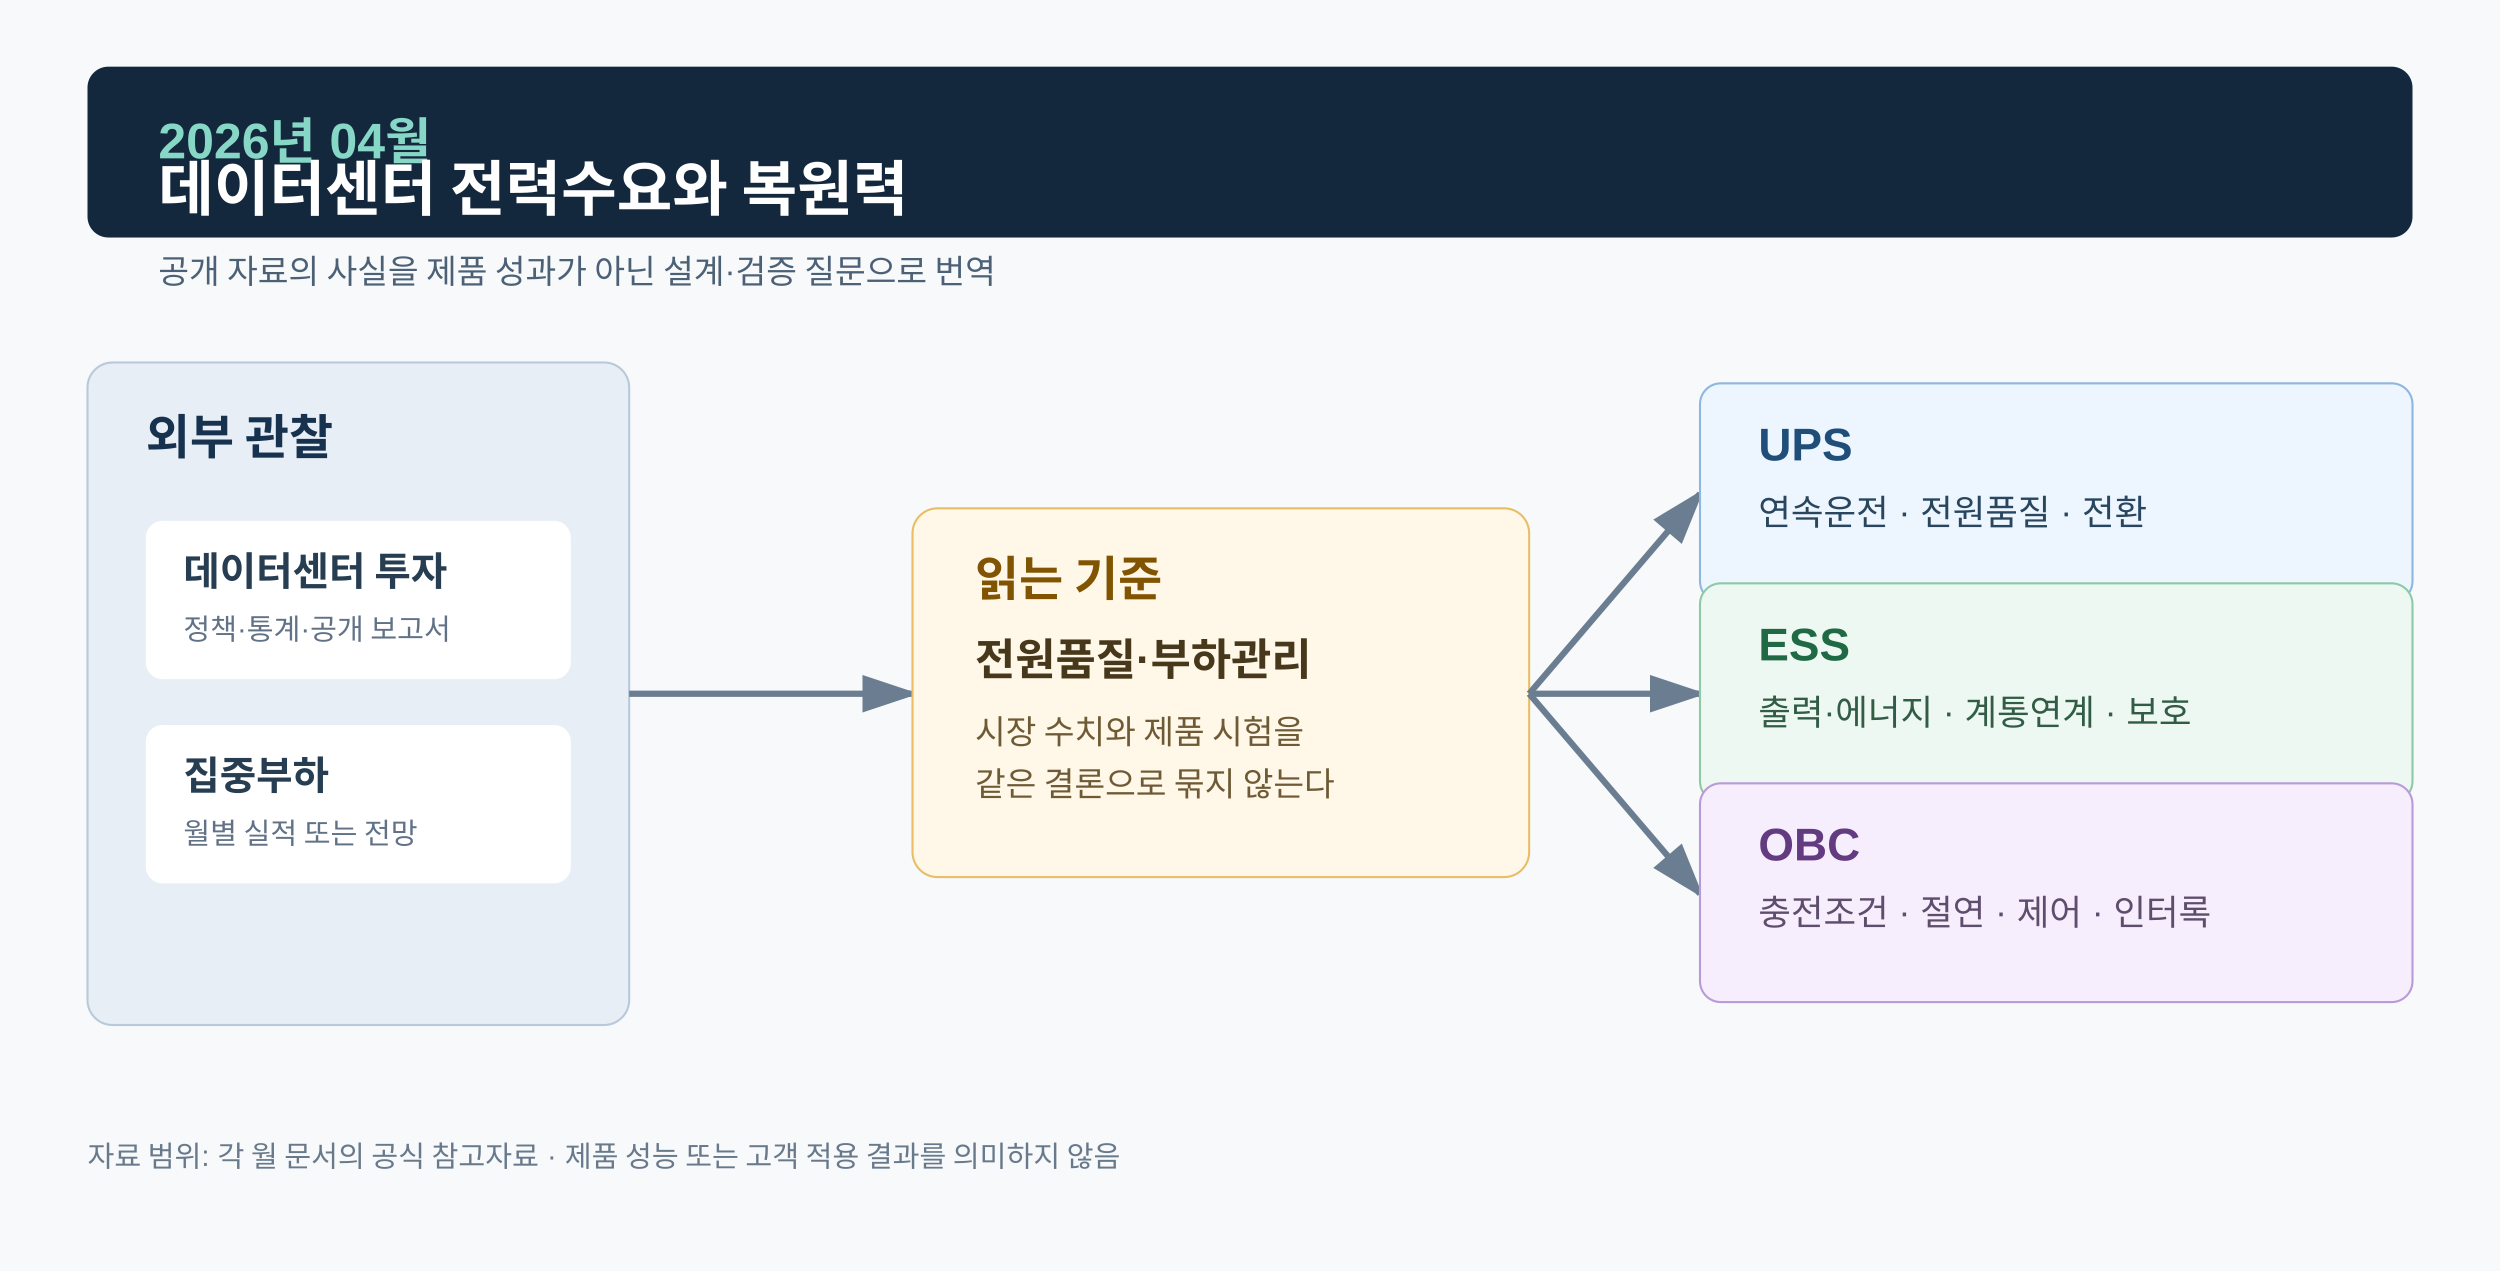
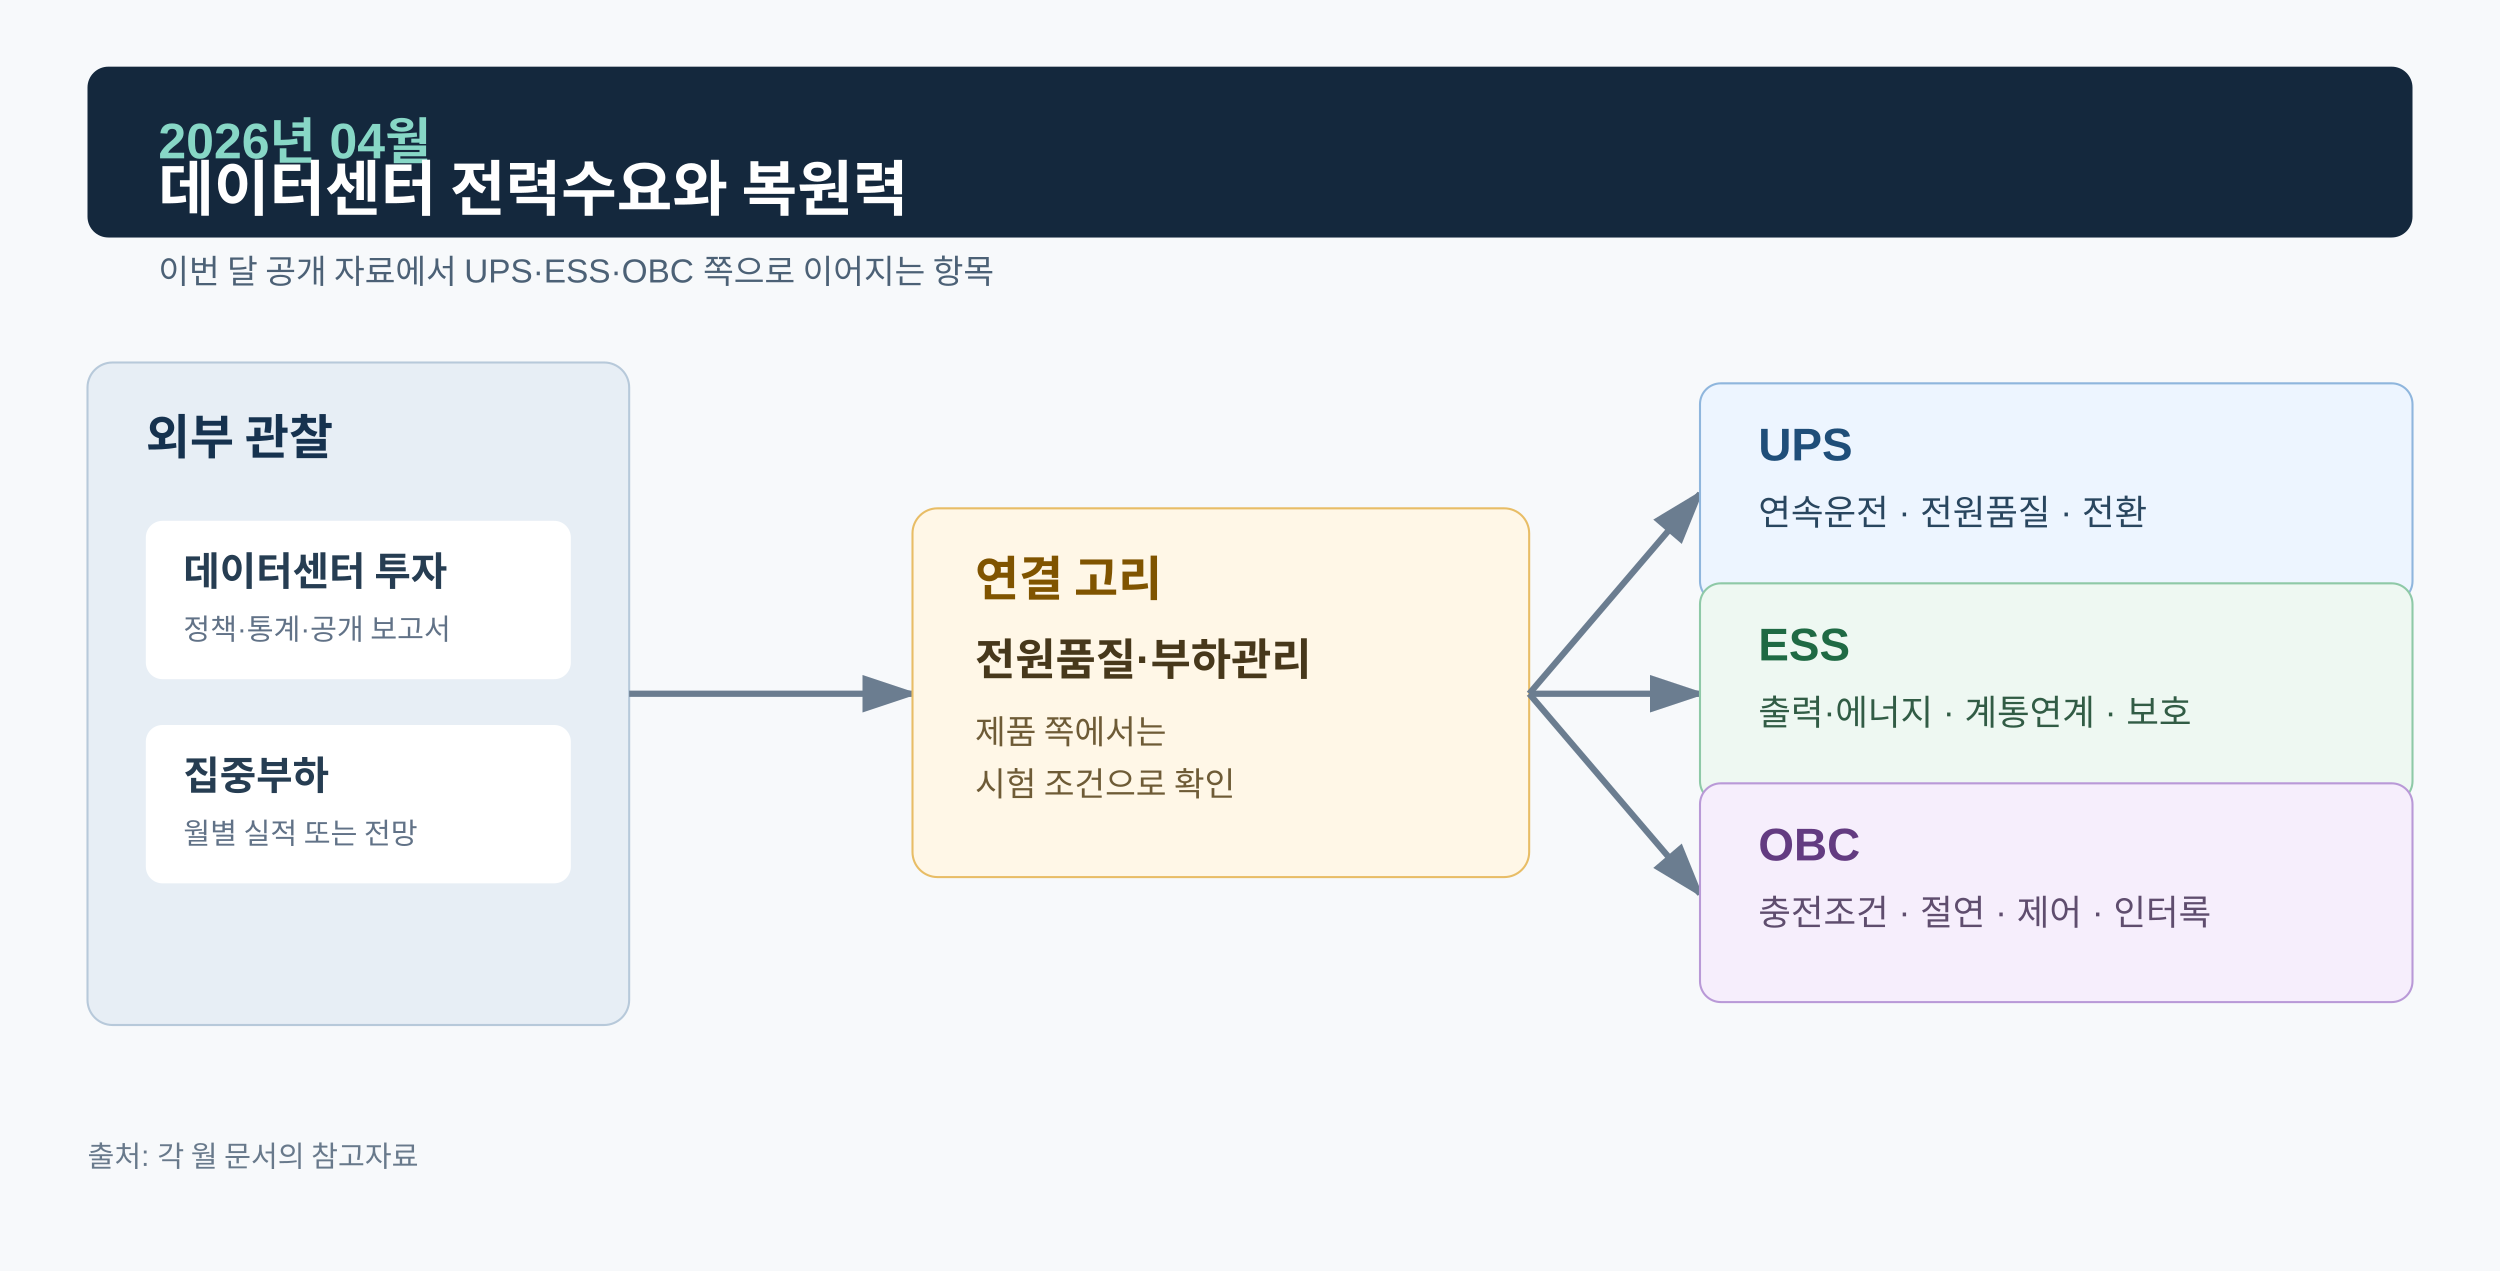
<svg xmlns="http://www.w3.org/2000/svg" width="1200" height="610" viewBox="0 0 1200 610" role="img" aria-labelledby="title desc">
  <defs>
    <marker id="arrow" markerWidth="10" markerHeight="10" refX="8" refY="3" orient="auto">
      <path d="M0,0 L0,6 L9,3 z" fill="#6b7d90" />
    </marker>
  </defs>
  <rect width="1200" height="610" fill="#f7f9fb" />
  <rect x="42" y="32" width="1116" height="82" rx="10" fill="#14283d" />
  <text x="76" y="76" fill="#87d7c6" font-family="Arial, sans-serif" font-size="24" font-weight="700">2026년 04월</text>
  <text x="76" y="101" fill="#ffffff" font-family="Arial, sans-serif" font-size="29" font-weight="700">데이터센터 전력수요와 복원력</text>
-   <text x="76" y="136" fill="#4c6176" font-family="Arial, sans-serif" font-size="16">공개 자료의 사실을 제품 성과가 아닌 설계·검증 질문으로 번역</text>
+   <text x="76" y="136" fill="#4c6176" font-family="Arial, sans-serif" font-size="16">이번 달 공개 자료에서 UPS·ESS·OBC 쪽으로 이어지는 항목</text>
  <rect x="42" y="174" width="260" height="318" rx="12" fill="#e7eef5" stroke="#b7c9da" />
  <text x="70" y="218" fill="#16324f" font-family="Arial, sans-serif" font-size="23" font-weight="700">외부 관찰</text>
  <rect x="70" y="250" width="204" height="76" rx="8" fill="#ffffff" />
  <text x="88" y="281" fill="#263d52" font-family="Arial, sans-serif" font-size="19" font-weight="700">데이터센터 투자</text>
  <text x="88" y="307" fill="#617287" font-family="Arial, sans-serif" font-size="14">정책·통계·공개 보고서</text>
  <rect x="70" y="348" width="204" height="76" rx="8" fill="#ffffff" />
  <text x="88" y="379" fill="#263d52" font-family="Arial, sans-serif" font-size="19" font-weight="700">집중부하</text>
  <text x="88" y="405" fill="#617287" font-family="Arial, sans-serif" font-size="14">월별 실적 또는 전망</text>
  <path d="M302 333 L438 333" fill="none" stroke="#6b7d90" stroke-width="3" marker-end="url(#arrow)" />
  <rect x="438" y="244" width="296" height="177" rx="12" fill="#fff7e7" stroke="#e8bd66" />
-   <text x="468" y="286" fill="#805400" font-family="Arial, sans-serif" font-size="23" font-weight="700">읽는 기준</text>
+   <text x="468" y="286" fill="#805400" font-family="Arial, sans-serif" font-size="23" font-weight="700">연결 고리</text>
  <text x="468" y="324" fill="#47381b" font-family="Arial, sans-serif" font-size="21" font-weight="700">전원품질·부하관리</text>
-   <text x="468" y="357" fill="#6e5b36" font-family="Arial, sans-serif" font-size="16">시장 수치와 제품 시험을</text>
-   <text x="468" y="382" fill="#6e5b36" font-family="Arial, sans-serif" font-size="16">같은 결론으로 묶지 않는다</text>
+   <text x="468" y="357" fill="#6e5b36" font-family="Arial, sans-serif" font-size="16">제품 쪽에서는</text>
+   <text x="468" y="382" fill="#6e5b36" font-family="Arial, sans-serif" font-size="16">시험 조건으로 확인</text>
  <path d="M734 333 L816 237" fill="none" stroke="#6b7d90" stroke-width="3" marker-end="url(#arrow)" />
  <path d="M734 333 L816 333" fill="none" stroke="#6b7d90" stroke-width="3" marker-end="url(#arrow)" />
  <path d="M734 333 L816 429" fill="none" stroke="#6b7d90" stroke-width="3" marker-end="url(#arrow)" />
  <rect x="816" y="184" width="342" height="105" rx="10" fill="#edf5ff" stroke="#8fb6dd" />
  <text x="844" y="221" fill="#1f4e79" font-family="Arial, sans-serif" font-size="22" font-weight="700">UPS</text>
  <text x="844" y="252" fill="#29465f" font-family="Arial, sans-serif" font-size="17">연속운전 · 전원품질 · 전환</text>
  <rect x="816" y="280" width="342" height="105" rx="10" fill="#eef8f2" stroke="#8ec9a7" />
  <text x="844" y="317" fill="#1f6a44" font-family="Arial, sans-serif" font-size="22" font-weight="700">ESS</text>
  <text x="844" y="348" fill="#315c45" font-family="Arial, sans-serif" font-size="17">출력·에너지 · 계통연계 · 보호</text>
  <rect x="816" y="376" width="342" height="105" rx="10" fill="#f6eefc" stroke="#b999d7" />
  <text x="844" y="413" fill="#633b81" font-family="Arial, sans-serif" font-size="22" font-weight="700">OBC</text>
  <text x="844" y="444" fill="#5f4d6e" font-family="Arial, sans-serif" font-size="17">충전조건 · 절연 · 제어 · 인터록</text>
-   <text x="42" y="560" fill="#68798b" font-family="Arial, sans-serif" font-size="14">자료 범위: 각 월 문서의 공식 참고자료 · 제품 성능 또는 고객 적용 결과를 의미하지 않음</text>
+   <text x="42" y="560" fill="#68798b" font-family="Arial, sans-serif" font-size="14">출처: 각 월 문서의 참고자료</text>
</svg>
